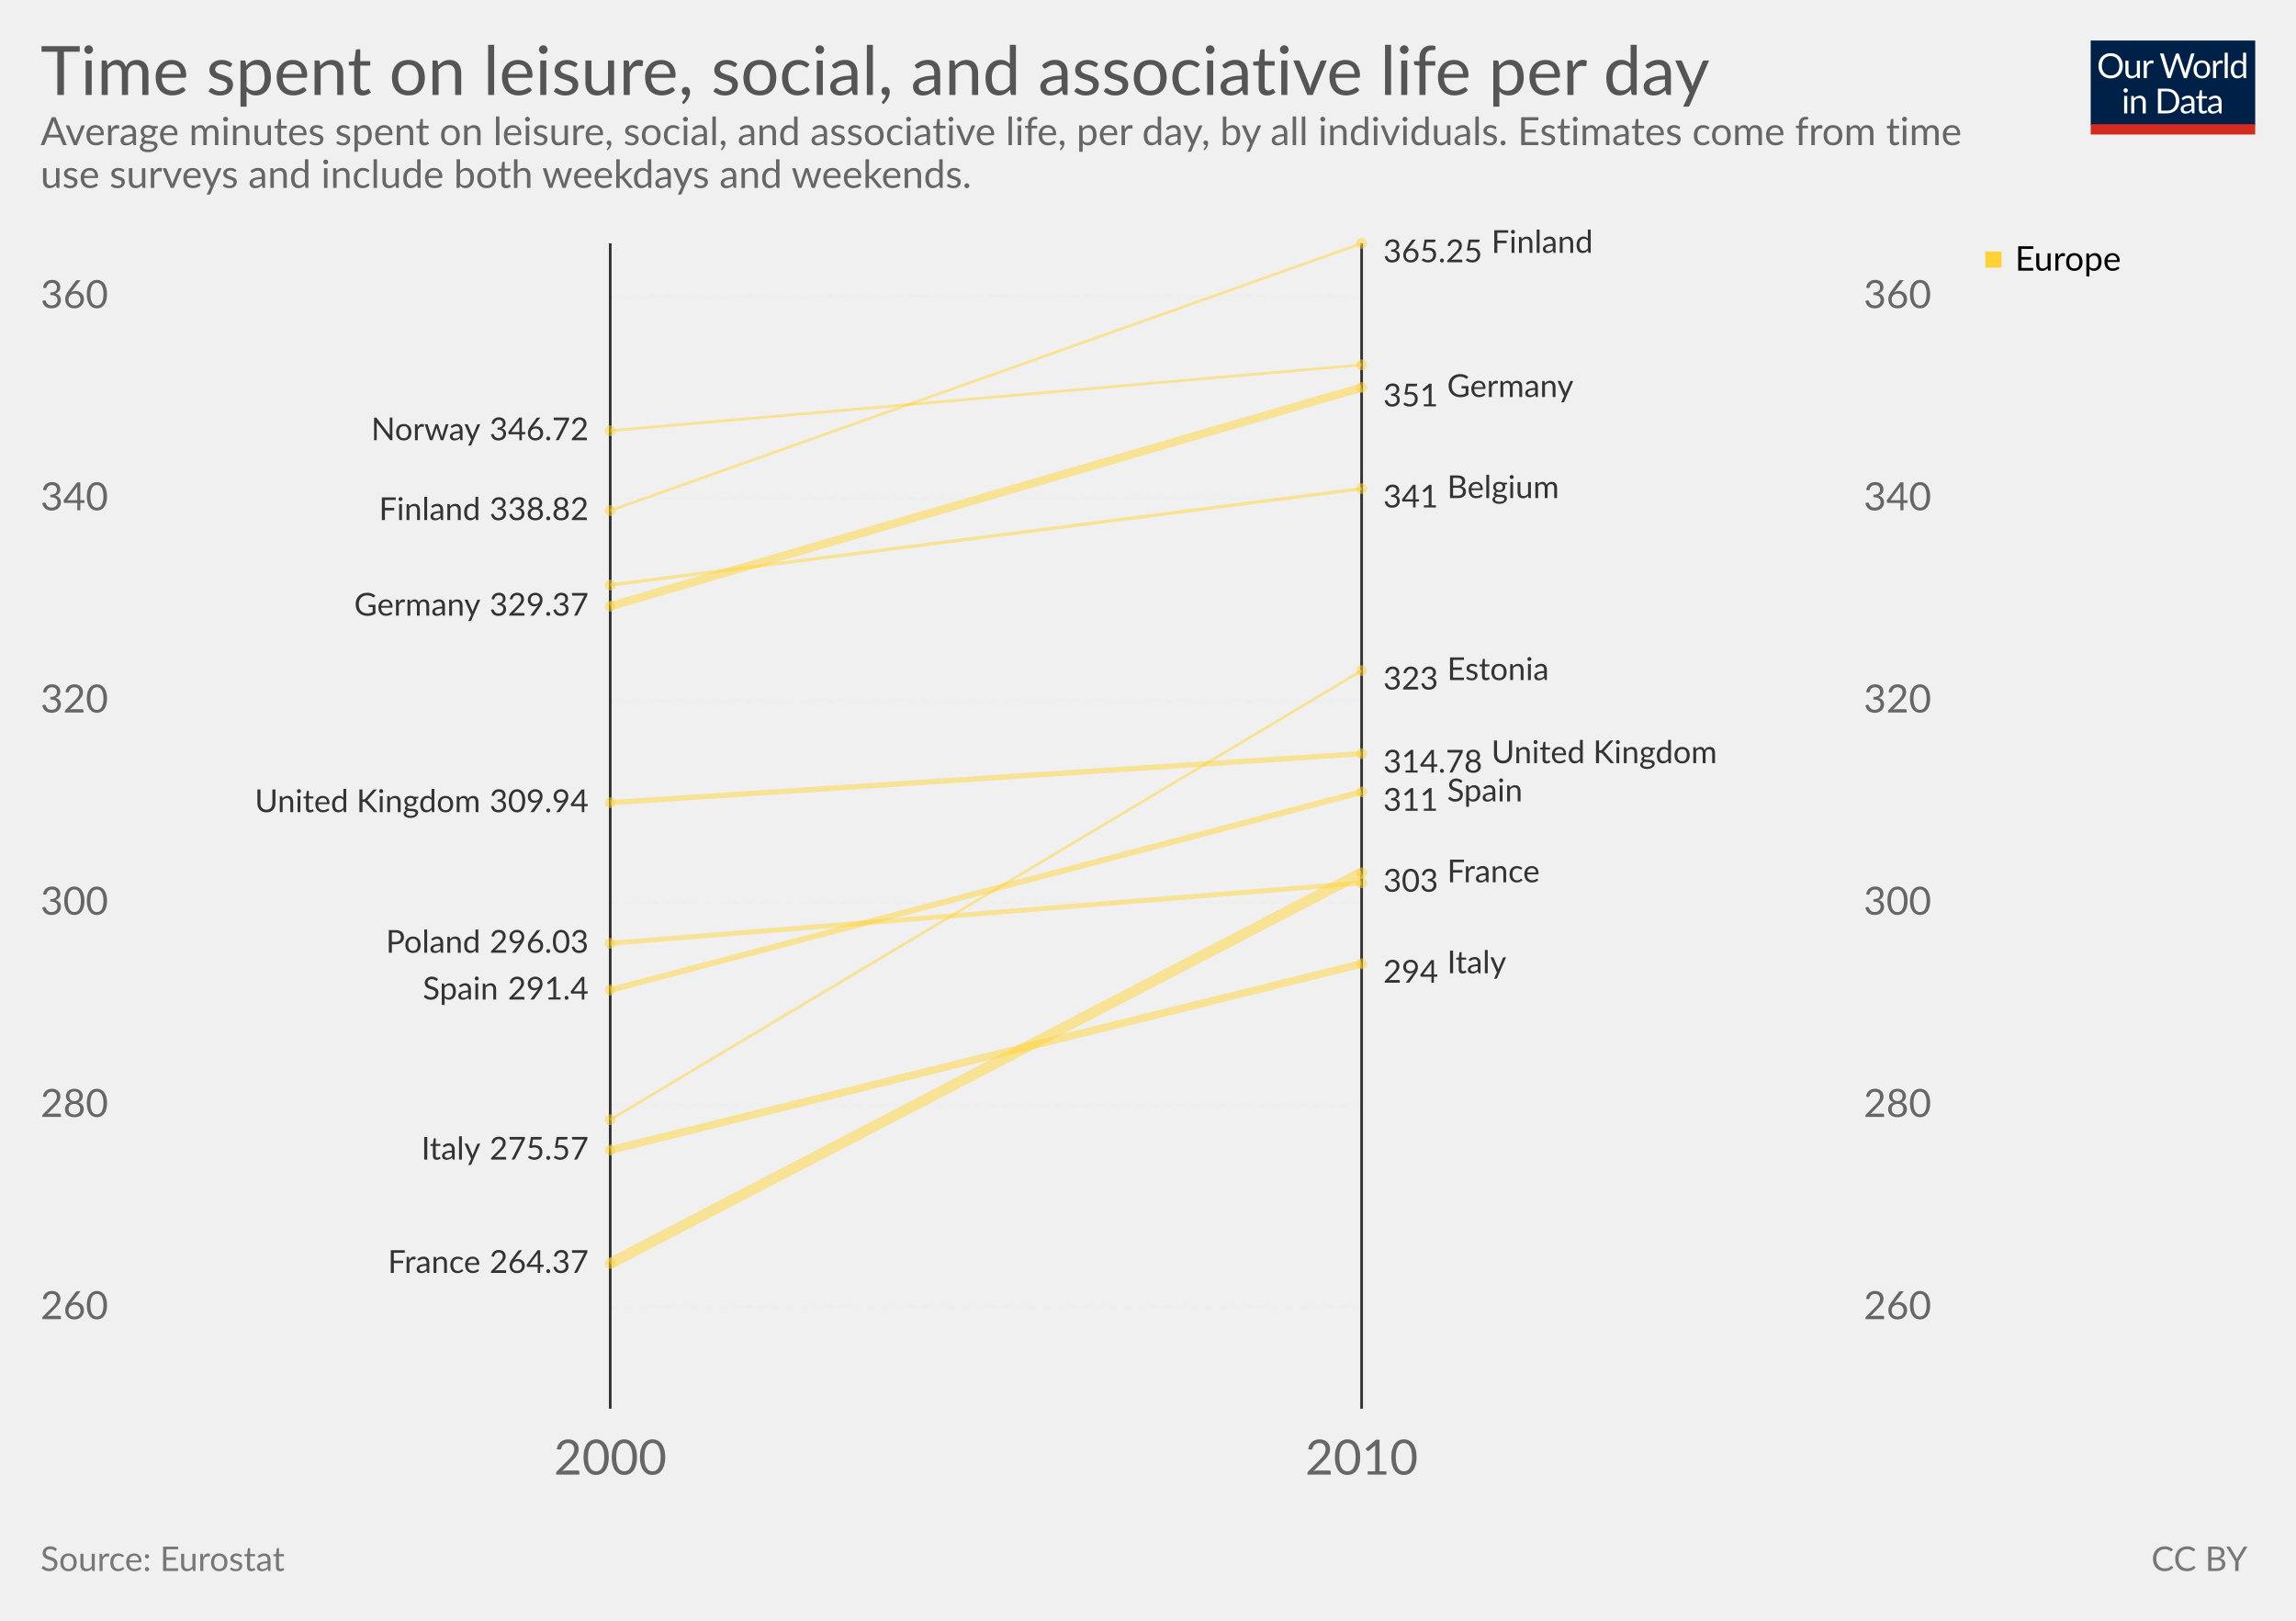
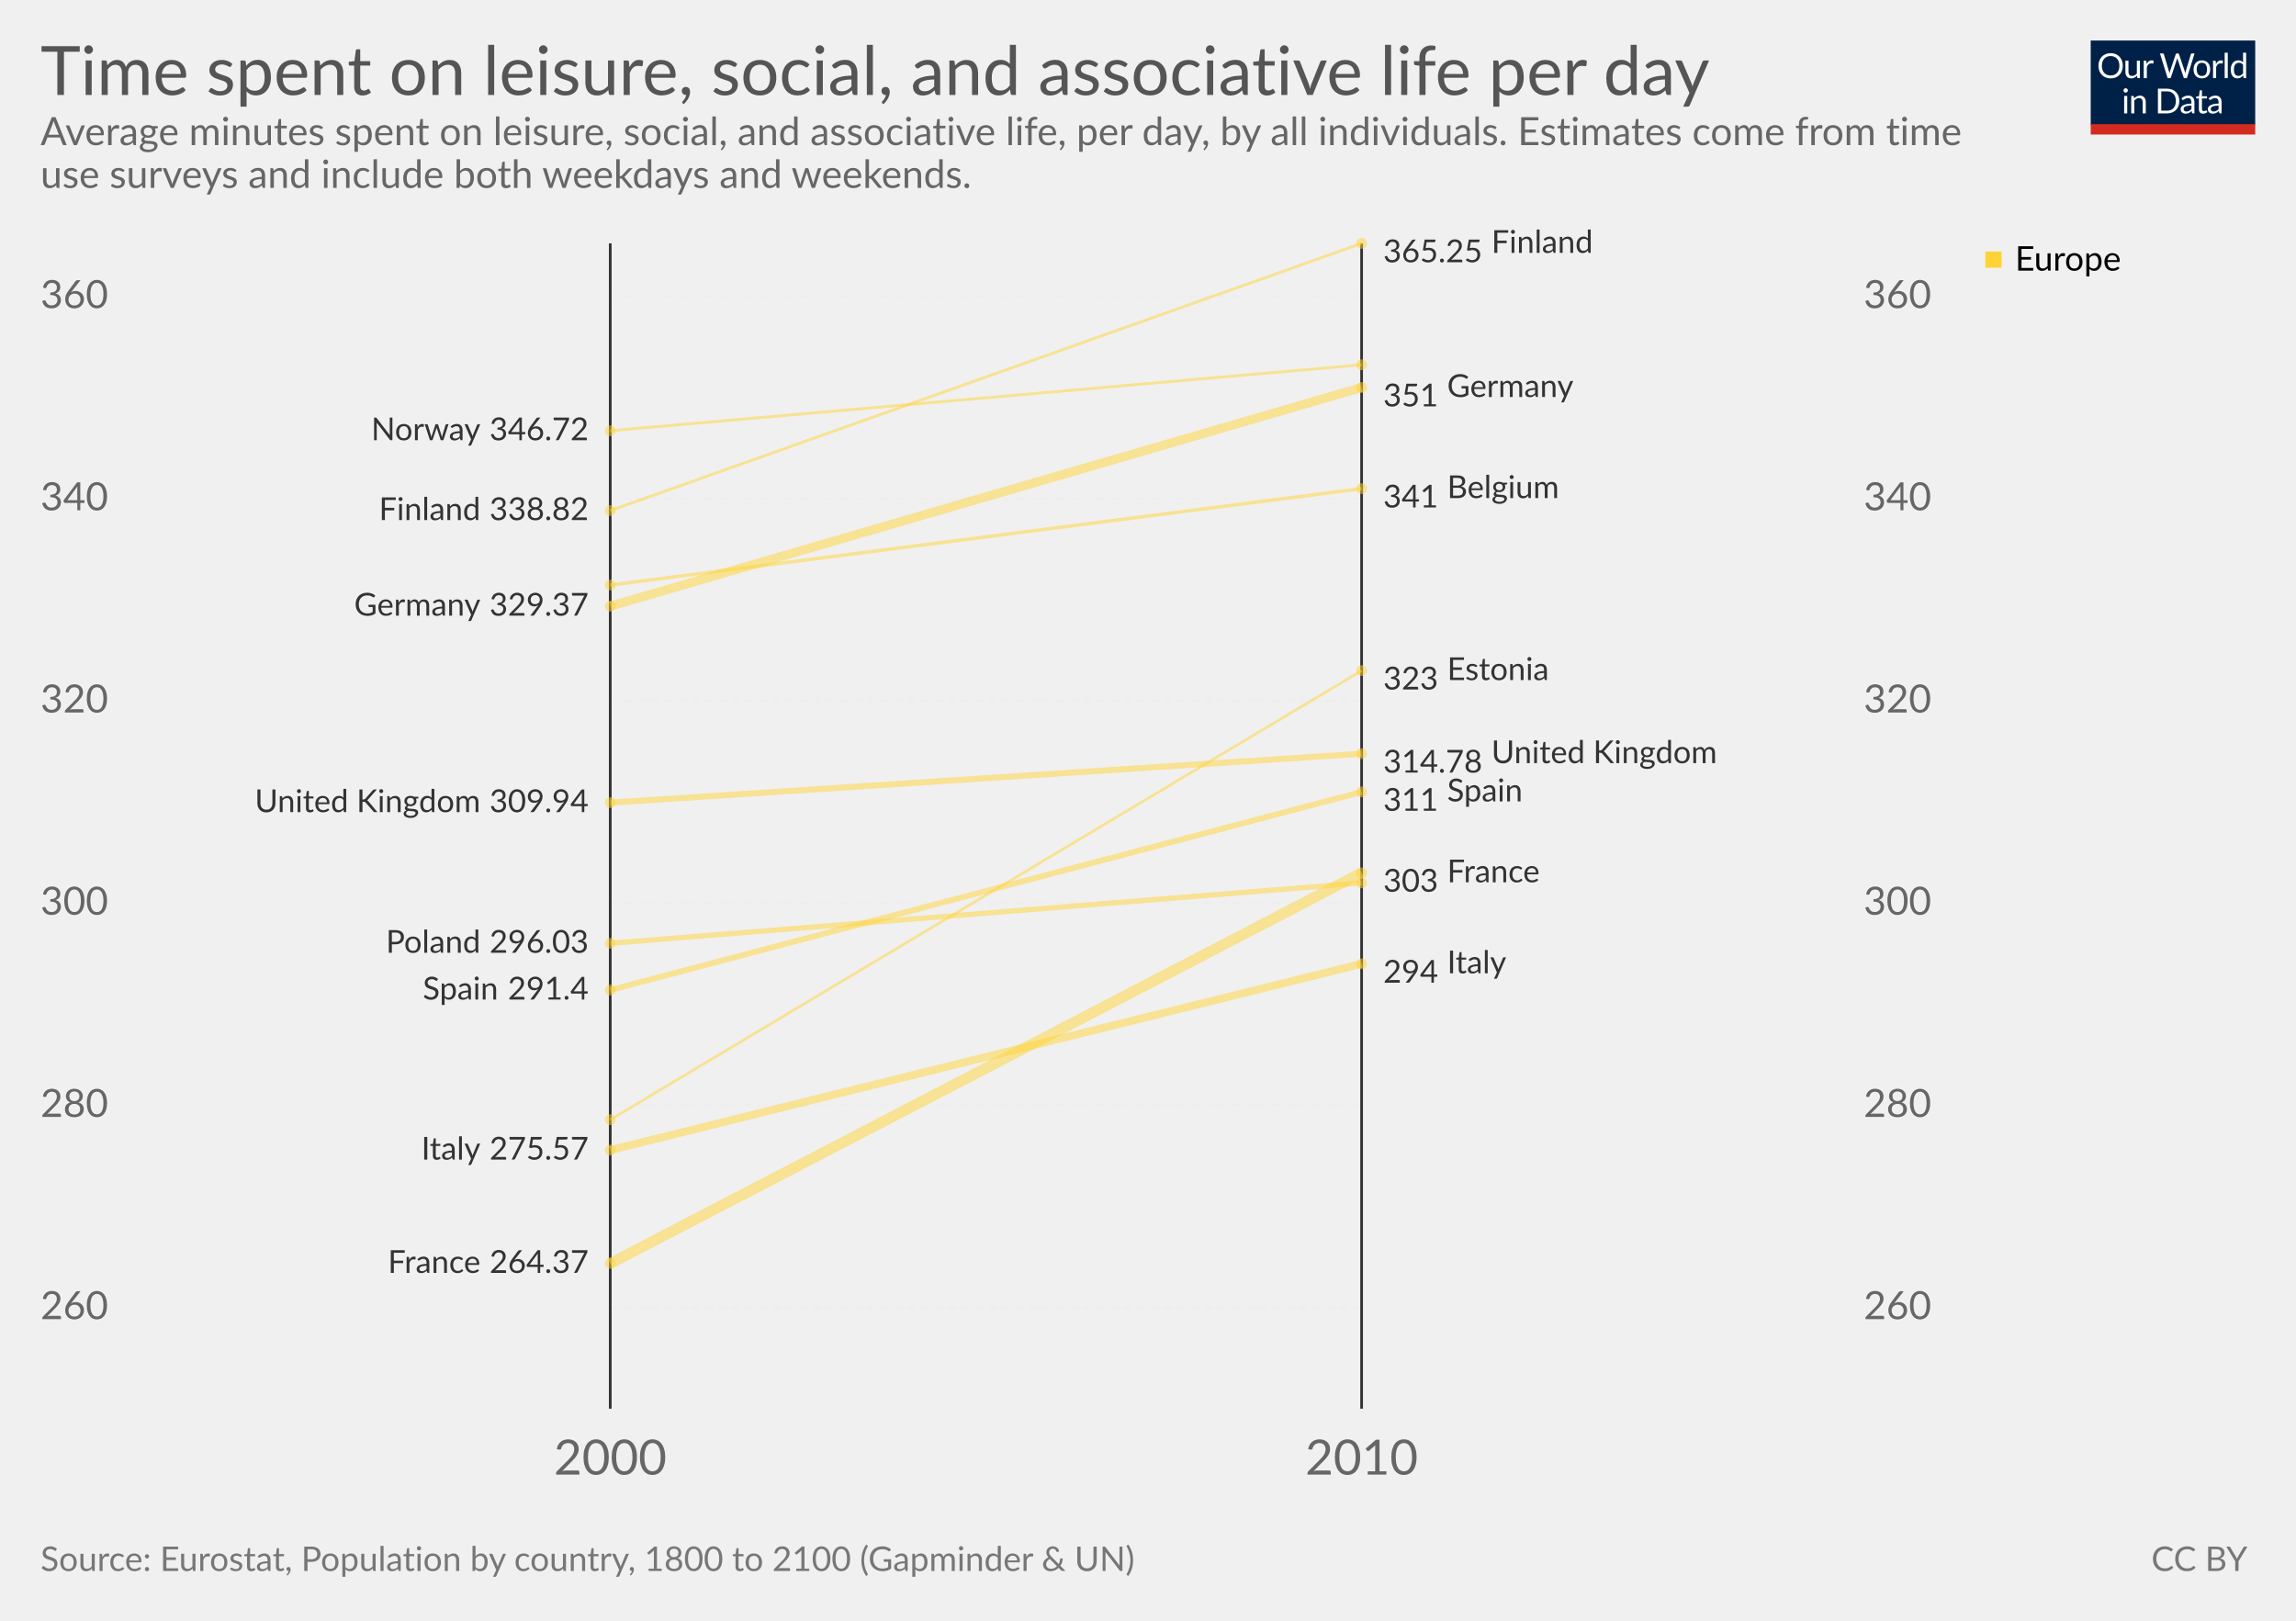
<svg xmlns="http://www.w3.org/2000/svg" version="1.1" style="font-family:Lato, 'Helvetica Neue', Helvetica, Arial, sans-serif;font-size:18px;background-color:white;text-rendering:optimizeLegibility;-webkit-font-smoothing:antialiased" width="850" height="600">
  <g class="HeaderView">
    <g transform="translate(774, 15) scale(0.29)">
      <svg width="210" height="120" viewBox="0 0 210 120" fill="none">
        <g clip-path="url(#clip0)">
          <path d="M0 0H210V107.89H0V0Z" fill="#002147" />
          <path d="M40.979 32.248C40.979 34.609 40.605 36.78 39.857 38.76C39.109 40.725 38.053 42.419 36.689 43.842C35.325 45.265 33.682 46.372 31.761 47.164C29.854 47.941 27.742 48.33 25.425 48.33C23.107 48.33 20.995 47.941 19.089 47.164C17.182 46.372 15.547 45.265 14.183 43.842C12.819 42.419 11.763 40.725 11.015 38.76C10.267 36.78 9.893 34.609 9.893 32.248C9.893 29.887 10.267 27.723 11.015 25.758C11.763 23.778 12.819 22.077 14.183 20.654C15.547 19.217 17.182 18.102 19.089 17.31C20.995 16.518 23.107 16.122 25.425 16.122C27.742 16.122 29.854 16.518 31.761 17.31C33.682 18.102 35.325 19.217 36.689 20.654C38.053 22.077 39.109 23.778 39.857 25.758C40.605 27.723 40.979 29.887 40.979 32.248ZM36.601 32.248C36.601 30.312 36.337 28.574 35.809 27.034C35.281 25.494 34.533 24.196 33.565 23.14C32.597 22.069 31.423 21.248 30.045 20.676C28.666 20.104 27.126 19.818 25.425 19.818C23.738 19.818 22.205 20.104 20.827 20.676C19.448 21.248 18.267 22.069 17.285 23.14C16.317 24.196 15.569 25.494 15.041 27.034C14.513 28.574 14.249 30.312 14.249 32.248C14.249 34.184 14.513 35.922 15.041 37.462C15.569 38.987 16.317 40.285 17.285 41.356C18.267 42.412 19.448 43.226 20.827 43.798C22.205 44.355 23.738 44.634 25.425 44.634C27.126 44.634 28.666 44.355 30.045 43.798C31.423 43.226 32.597 42.412 33.565 41.356C34.533 40.285 35.281 38.987 35.809 37.462C36.337 35.922 36.601 34.184 36.601 32.248ZM62.823 25.714V48H60.491C59.934 48 59.582 47.729 59.435 47.186L59.127 44.788C58.159 45.859 57.074 46.724 55.871 47.384C54.669 48.029 53.29 48.352 51.735 48.352C50.518 48.352 49.44 48.154 48.501 47.758C47.577 47.347 46.8 46.775 46.169 46.042C45.539 45.309 45.062 44.421 44.739 43.38C44.431 42.339 44.277 41.187 44.277 39.926V25.714H48.193V39.926C48.193 41.613 48.575 42.918 49.337 43.842C50.115 44.766 51.295 45.228 52.879 45.228C54.038 45.228 55.116 44.957 56.113 44.414C57.125 43.857 58.057 43.094 58.907 42.126V25.714H62.823ZM71.43 30.18C72.135 28.655 73 27.467 74.027 26.616C75.053 25.751 76.307 25.318 77.789 25.318C78.258 25.318 78.705 25.369 79.131 25.472C79.571 25.575 79.959 25.736 80.297 25.956L80.011 28.882C79.923 29.249 79.703 29.432 79.351 29.432C79.145 29.432 78.845 29.388 78.449 29.3C78.053 29.212 77.605 29.168 77.107 29.168C76.403 29.168 75.772 29.271 75.215 29.476C74.672 29.681 74.181 29.989 73.741 30.4C73.315 30.796 72.927 31.295 72.575 31.896C72.237 32.483 71.929 33.157 71.651 33.92V48H67.713V25.714H69.957C70.382 25.714 70.675 25.795 70.837 25.956C70.998 26.117 71.108 26.396 71.167 26.792L71.43 30.18ZM132.589 16.474L122.755 48H118.927L110.941 23.954C110.867 23.719 110.794 23.47 110.721 23.206C110.662 22.942 110.596 22.663 110.523 22.37C110.449 22.663 110.376 22.942 110.303 23.206C110.23 23.47 110.156 23.719 110.083 23.954L102.053 48H98.225L88.391 16.474H91.933C92.314 16.474 92.629 16.569 92.879 16.76C93.143 16.951 93.311 17.193 93.385 17.486L99.897 39.398C99.999 39.794 100.095 40.219 100.183 40.674C100.285 41.129 100.381 41.613 100.469 42.126C100.571 41.613 100.674 41.129 100.777 40.674C100.894 40.205 101.019 39.779 101.151 39.398L108.565 17.486C108.653 17.237 108.821 17.009 109.071 16.804C109.335 16.584 109.65 16.474 110.017 16.474H111.249C111.63 16.474 111.938 16.569 112.173 16.76C112.407 16.951 112.583 17.193 112.701 17.486L120.093 39.398C120.225 39.779 120.342 40.19 120.445 40.63C120.562 41.07 120.672 41.532 120.775 42.016C120.848 41.532 120.929 41.07 121.017 40.63C121.105 40.19 121.2 39.779 121.303 39.398L127.837 17.486C127.91 17.222 128.072 16.987 128.321 16.782C128.585 16.577 128.9 16.474 129.267 16.474H132.589ZM141.94 25.362C143.568 25.362 145.034 25.633 146.34 26.176C147.645 26.719 148.76 27.489 149.684 28.486C150.608 29.483 151.312 30.693 151.796 32.116C152.294 33.524 152.544 35.101 152.544 36.846C152.544 38.606 152.294 40.19 151.796 41.598C151.312 43.006 150.608 44.209 149.684 45.206C148.76 46.203 147.645 46.973 146.34 47.516C145.034 48.044 143.568 48.308 141.94 48.308C140.297 48.308 138.816 48.044 137.496 47.516C136.19 46.973 135.076 46.203 134.152 45.206C133.228 44.209 132.516 43.006 132.018 41.598C131.534 40.19 131.292 38.606 131.292 36.846C131.292 35.101 131.534 33.524 132.018 32.116C132.516 30.693 133.228 29.483 134.152 28.486C135.076 27.489 136.19 26.719 137.496 26.176C138.816 25.633 140.297 25.362 141.94 25.362ZM141.94 45.25C144.14 45.25 145.782 44.517 146.868 43.05C147.953 41.569 148.496 39.508 148.496 36.868C148.496 34.213 147.953 32.145 146.868 30.664C145.782 29.183 144.14 28.442 141.94 28.442C140.825 28.442 139.85 28.633 139.014 29.014C138.192 29.395 137.503 29.945 136.946 30.664C136.403 31.383 135.992 32.27 135.714 33.326C135.45 34.367 135.318 35.548 135.318 36.868C135.318 39.508 135.86 41.569 136.946 43.05C138.046 44.517 139.71 45.25 141.94 45.25ZM159.908 30.18C160.612 28.655 161.478 27.467 162.504 26.616C163.531 25.751 164.785 25.318 166.266 25.318C166.736 25.318 167.183 25.369 167.608 25.472C168.048 25.575 168.437 25.736 168.774 25.956L168.488 28.882C168.4 29.249 168.18 29.432 167.828 29.432C167.623 29.432 167.322 29.388 166.926 29.3C166.53 29.212 166.083 29.168 165.584 29.168C164.88 29.168 164.25 29.271 163.692 29.476C163.15 29.681 162.658 29.989 162.218 30.4C161.793 30.796 161.404 31.295 161.052 31.896C160.715 32.483 160.407 33.157 160.128 33.92V48H156.19V25.714H158.434C158.86 25.714 159.153 25.795 159.314 25.956C159.476 26.117 159.586 26.396 159.644 26.792L159.908 30.18ZM174.946 15.594V48H171.03V15.594H174.946ZM194.496 31.016C193.763 30.033 192.971 29.351 192.12 28.97C191.269 28.574 190.316 28.376 189.26 28.376C187.192 28.376 185.601 29.117 184.486 30.598C183.371 32.079 182.814 34.191 182.814 36.934C182.814 38.386 182.939 39.633 183.188 40.674C183.437 41.701 183.804 42.551 184.288 43.226C184.772 43.886 185.366 44.37 186.07 44.678C186.774 44.986 187.573 45.14 188.468 45.14C189.759 45.14 190.881 44.847 191.834 44.26C192.802 43.673 193.689 42.845 194.496 41.774V31.016ZM198.412 15.594V48H196.08C195.523 48 195.171 47.729 195.024 47.186L194.672 44.48C193.719 45.624 192.633 46.548 191.416 47.252C190.199 47.956 188.791 48.308 187.192 48.308C185.916 48.308 184.757 48.066 183.716 47.582C182.675 47.083 181.787 46.357 181.054 45.404C180.321 44.451 179.756 43.263 179.36 41.84C178.964 40.417 178.766 38.782 178.766 36.934C178.766 35.291 178.986 33.766 179.426 32.358C179.866 30.935 180.497 29.703 181.318 28.662C182.139 27.621 183.144 26.807 184.332 26.22C185.535 25.619 186.884 25.318 188.38 25.318C189.744 25.318 190.91 25.553 191.878 26.022C192.861 26.477 193.733 27.115 194.496 27.936V15.594H198.412ZM46.614 70.714V93H42.698V70.714H46.614ZM47.45 63.718C47.45 64.099 47.369 64.459 47.208 64.796C47.061 65.119 46.856 65.412 46.592 65.676C46.343 65.925 46.042 66.123 45.69 66.27C45.352 66.417 44.993 66.49 44.612 66.49C44.23 66.49 43.871 66.417 43.534 66.27C43.211 66.123 42.925 65.925 42.676 65.676C42.426 65.412 42.228 65.119 42.082 64.796C41.935 64.459 41.862 64.099 41.862 63.718C41.862 63.337 41.935 62.977 42.082 62.64C42.228 62.288 42.426 61.987 42.676 61.738C42.925 61.474 43.211 61.269 43.534 61.122C43.871 60.975 44.23 60.902 44.612 60.902C44.993 60.902 45.352 60.975 45.69 61.122C46.042 61.269 46.343 61.474 46.592 61.738C46.856 61.987 47.061 62.288 47.208 62.64C47.369 62.977 47.45 63.337 47.45 63.718ZM55.424 73.948C55.908 73.405 56.422 72.914 56.964 72.474C57.507 72.034 58.079 71.66 58.68 71.352C59.296 71.029 59.941 70.787 60.616 70.626C61.306 70.45 62.046 70.362 62.838 70.362C64.055 70.362 65.126 70.567 66.05 70.978C66.989 71.374 67.766 71.946 68.382 72.694C69.013 73.427 69.49 74.315 69.812 75.356C70.135 76.397 70.296 77.549 70.296 78.81V93H66.358V78.81C66.358 77.123 65.969 75.818 65.192 74.894C64.43 73.955 63.264 73.486 61.694 73.486C60.535 73.486 59.45 73.765 58.438 74.322C57.441 74.879 56.517 75.635 55.666 76.588V93H51.728V70.714H54.082C54.639 70.714 54.984 70.985 55.116 71.528L55.424 73.948ZM113.129 77.248C113.129 79.609 112.755 81.758 112.007 83.694C111.259 85.63 110.203 87.287 108.839 88.666C107.475 90.045 105.832 91.115 103.911 91.878C102.004 92.626 99.892 93 97.575 93H85.805V61.474H97.575C99.892 61.474 102.004 61.855 103.911 62.618C105.832 63.366 107.475 64.437 108.839 65.83C110.203 67.209 111.259 68.866 112.007 70.802C112.755 72.738 113.129 74.887 113.129 77.248ZM108.751 77.248C108.751 75.312 108.487 73.581 107.959 72.056C107.431 70.531 106.683 69.24 105.715 68.184C104.747 67.128 103.574 66.321 102.195 65.764C100.816 65.207 99.276 64.928 97.575 64.928H90.073V89.546H97.575C99.276 89.546 100.816 89.267 102.195 88.71C103.574 88.153 104.747 87.353 105.715 86.312C106.683 85.256 107.431 83.965 107.959 82.44C108.487 80.915 108.751 79.184 108.751 77.248ZM128.553 82.968C126.749 83.027 125.209 83.173 123.933 83.408C122.672 83.628 121.638 83.921 120.831 84.288C120.039 84.655 119.46 85.087 119.093 85.586C118.741 86.085 118.565 86.642 118.565 87.258C118.565 87.845 118.661 88.351 118.851 88.776C119.042 89.201 119.299 89.553 119.621 89.832C119.959 90.096 120.347 90.294 120.787 90.426C121.242 90.543 121.726 90.602 122.239 90.602C122.929 90.602 123.559 90.536 124.131 90.404C124.703 90.257 125.239 90.052 125.737 89.788C126.251 89.524 126.735 89.209 127.189 88.842C127.659 88.475 128.113 88.057 128.553 87.588V82.968ZM115.903 73.86C117.135 72.672 118.463 71.785 119.885 71.198C121.308 70.611 122.885 70.318 124.615 70.318C125.862 70.318 126.969 70.523 127.937 70.934C128.905 71.345 129.719 71.917 130.379 72.65C131.039 73.383 131.538 74.271 131.875 75.312C132.213 76.353 132.381 77.497 132.381 78.744V93H130.643C130.262 93 129.969 92.941 129.763 92.824C129.558 92.692 129.397 92.443 129.279 92.076L128.839 89.964C128.253 90.507 127.681 90.991 127.123 91.416C126.566 91.827 125.979 92.179 125.363 92.472C124.747 92.751 124.087 92.963 123.383 93.11C122.694 93.271 121.924 93.352 121.073 93.352C120.208 93.352 119.394 93.235 118.631 93C117.869 92.751 117.201 92.384 116.629 91.9C116.072 91.416 115.625 90.807 115.287 90.074C114.965 89.326 114.803 88.446 114.803 87.434C114.803 86.554 115.045 85.711 115.529 84.904C116.013 84.083 116.798 83.357 117.883 82.726C118.969 82.095 120.384 81.582 122.129 81.186C123.875 80.775 126.016 80.541 128.553 80.482V78.744C128.553 77.013 128.179 75.708 127.431 74.828C126.683 73.933 125.591 73.486 124.153 73.486C123.185 73.486 122.371 73.611 121.711 73.86C121.066 74.095 120.501 74.366 120.017 74.674C119.548 74.967 119.137 75.239 118.785 75.488C118.448 75.723 118.111 75.84 117.773 75.84C117.509 75.84 117.282 75.774 117.091 75.642C116.901 75.495 116.739 75.319 116.607 75.114L115.903 73.86ZM143.568 93.352C141.808 93.352 140.451 92.861 139.498 91.878C138.559 90.895 138.09 89.48 138.09 87.632V73.992H135.406C135.171 73.992 134.973 73.926 134.812 73.794C134.65 73.647 134.57 73.427 134.57 73.134V71.572L138.222 71.11L139.124 64.224C139.168 64.004 139.263 63.828 139.41 63.696C139.571 63.549 139.776 63.476 140.026 63.476H142.006V71.154H148.452V73.992H142.006V87.368C142.006 88.307 142.233 89.003 142.688 89.458C143.142 89.913 143.729 90.14 144.448 90.14C144.858 90.14 145.21 90.089 145.504 89.986C145.812 89.869 146.076 89.744 146.296 89.612C146.516 89.48 146.699 89.363 146.846 89.26C147.007 89.143 147.146 89.084 147.264 89.084C147.469 89.084 147.652 89.209 147.814 89.458L148.958 91.328C148.283 91.959 147.469 92.457 146.516 92.824C145.562 93.176 144.58 93.352 143.568 93.352ZM163.253 82.968C161.449 83.027 159.909 83.173 158.633 83.408C157.372 83.628 156.338 83.921 155.531 84.288C154.739 84.655 154.16 85.087 153.793 85.586C153.441 86.085 153.265 86.642 153.265 87.258C153.265 87.845 153.36 88.351 153.551 88.776C153.742 89.201 153.998 89.553 154.321 89.832C154.658 90.096 155.047 90.294 155.487 90.426C155.942 90.543 156.426 90.602 156.939 90.602C157.628 90.602 158.259 90.536 158.831 90.404C159.403 90.257 159.938 90.052 160.437 89.788C160.95 89.524 161.434 89.209 161.889 88.842C162.358 88.475 162.813 88.057 163.253 87.588V82.968ZM150.603 73.86C151.835 72.672 153.162 71.785 154.585 71.198C156.008 70.611 157.584 70.318 159.315 70.318C160.562 70.318 161.669 70.523 162.637 70.934C163.605 71.345 164.419 71.917 165.079 72.65C165.739 73.383 166.238 74.271 166.575 75.312C166.912 76.353 167.081 77.497 167.081 78.744V93H165.343C164.962 93 164.668 92.941 164.463 92.824C164.258 92.692 164.096 92.443 163.979 92.076L163.539 89.964C162.952 90.507 162.38 90.991 161.823 91.416C161.266 91.827 160.679 92.179 160.063 92.472C159.447 92.751 158.787 92.963 158.083 93.11C157.394 93.271 156.624 93.352 155.773 93.352C154.908 93.352 154.094 93.235 153.331 93C152.568 92.751 151.901 92.384 151.329 91.9C150.772 91.416 150.324 90.807 149.987 90.074C149.664 89.326 149.503 88.446 149.503 87.434C149.503 86.554 149.745 85.711 150.229 84.904C150.713 84.083 151.498 83.357 152.583 82.726C153.668 82.095 155.084 81.582 156.829 81.186C158.574 80.775 160.716 80.541 163.253 80.482V78.744C163.253 77.013 162.879 75.708 162.131 74.828C161.383 73.933 160.29 73.486 158.853 73.486C157.885 73.486 157.071 73.611 156.411 73.86C155.766 74.095 155.201 74.366 154.717 74.674C154.248 74.967 153.837 75.239 153.485 75.488C153.148 75.723 152.81 75.84 152.473 75.84C152.209 75.84 151.982 75.774 151.791 75.642C151.6 75.495 151.439 75.319 151.307 75.114L150.603 73.86Z" fill="white" />
          <rect y="106.789" width="210" height="13.211" fill="#D42B21" />
        </g>
        <defs>
          <clipPath id="clip0">
            <rect width="210" height="120" fill="white" />
          </clipPath>
        </defs>
      </svg>
    </g>
    <a href="https://ourworldindata.org/grapher/time-spent-on-leisure-social-and-associative-life-per-day" target="_blank">
      <text font-size="25.20" x="15.0" y="35.2" fill="#555">
        <tspan x="15" y="35.16">Time spent on leisure, social, and associative life per day</tspan>
      </text>
    </a>
    <text font-size="14.40" x="15.0" y="53.7" fill="#666">
      <tspan x="15" y="53.72">Average minutes spent on leisure, social, and associative life, per day, by all individuals. Estimates come from time</tspan>
      <tspan x="15" y="69.56">use surveys and include both weekdays and weekends.</tspan>
    </text>
  </g>
  <g>
    <g class="LabelledSlopes">
-       <rect x="15" y="90.1" width="700" height="481.4" fill="rgba(0,0,0,0)" opacity="0" />
+       <rect x="15" y="90.1" width="700" height="481.4" fill="rgba(255,255,255,0)" opacity="0" />
      <g class="gridlines">
        <line x1="225.916" y1="484.07" x2="504.084" y2="484.07" stroke="#eee" stroke-dasharray="3,2" />
        <line x1="225.916" y1="409.209" x2="504.084" y2="409.209" stroke="#eee" stroke-dasharray="3,2" />
        <line x1="225.916" y1="334.348" x2="504.084" y2="334.348" stroke="#eee" stroke-dasharray="3,2" />
        <line x1="225.916" y1="259.487" x2="504.084" y2="259.487" stroke="#eee" stroke-dasharray="3,2" />
        <line x1="225.916" y1="184.626" x2="504.084" y2="184.626" stroke="#eee" stroke-dasharray="3,2" />
        <line x1="225.916" y1="109.765" x2="504.084" y2="109.765" stroke="#eee" stroke-dasharray="3,2" />
      </g>
      <g class="axis" font-size="0.8em">
        <text x="15" y="484.07" fill="#666" dominant-baseline="middle" text-anchor="start">260</text>
        <text x="15" y="409.209" fill="#666" dominant-baseline="middle" text-anchor="start">280</text>
        <text x="15" y="334.348" fill="#666" dominant-baseline="middle" text-anchor="start">300</text>
        <text x="15" y="259.487" fill="#666" dominant-baseline="middle" text-anchor="start">320</text>
        <text x="15" y="184.626" fill="#666" dominant-baseline="middle" text-anchor="start">340</text>
        <text x="15" y="109.765" fill="#666" dominant-baseline="middle" text-anchor="start">360</text>
      </g>
      <g class="axis" font-size="0.8em">
        <text x="715" y="484.07" fill="#666" dominant-baseline="middle" text-anchor="end">260</text>
        <text x="715" y="409.209" fill="#666" dominant-baseline="middle" text-anchor="end">280</text>
        <text x="715" y="334.348" fill="#666" dominant-baseline="middle" text-anchor="end">300</text>
        <text x="715" y="259.487" fill="#666" dominant-baseline="middle" text-anchor="end">320</text>
        <text x="715" y="184.626" fill="#666" dominant-baseline="middle" text-anchor="end">340</text>
        <text x="715" y="109.765" fill="#666" dominant-baseline="middle" text-anchor="end">360</text>
      </g>
      <line x1="225.916" y1="521.5" x2="225.916" y2="90.1" stroke="#333" />
      <line x1="504.084" y1="521.5" x2="504.084" y2="90.1" stroke="#333" />
      <text x="225.916" y="545.9" text-anchor="middle" fill="#666" font-size="18">2000</text>
      <text x="504.084" y="545.9" text-anchor="middle" fill="#666" font-size="18">2010</text>
      <g class="slopes">
        <g class="slope">
          <circle cx="225.916" cy="414.522" r="2" fill="#ffd336" opacity="0.5" />
          <line x1="225.916" y1="414.522" x2="504.084" y2="248.257" stroke="#ffd336" stroke-width="1" opacity="0.5" />
          <circle cx="504.084" cy="248.257" r="2" fill="#ffd336" opacity="0.5" />
          <text x="512.084" y="251.767" dominant-baseline="middle" font-size="11.7" fill="#333">323</text>
          <text font-size="11.70" x="535.7" y="251.8" fill="#333">
            <tspan x="535.74" y="251.767">Estonia</tspan>
          </text>
        </g>
        <g class="slope">
+           <text font-size="11.70" x="177.9" y="163.0" text-anchor="end" fill="#333">
+             <tspan x="177.88" y="162.973">Norway</tspan>
+           </text>
+           <text x="217.916" y="162.973" text-anchor="end" font-size="11.7" fill="#333">346.72</text>
+           <circle cx="225.916" cy="159.463" r="2" fill="#ffd336" opacity="0.5" />
+           <line x1="225.916" y1="159.463" x2="504.084" y2="135.048" stroke="#ffd336" stroke-width="1.055" opacity="0.5" />
+           <circle cx="504.084" cy="135.048" r="2" fill="#ffd336" opacity="0.5" />
+         </g>
+         <g class="slope">
          <text font-size="11.70" x="177.9" y="192.5" text-anchor="end" fill="#333">
            <tspan x="177.88" y="192.539">Finland</tspan>
          </text>
          <text x="217.916" y="192.539" text-anchor="end" font-size="11.7" fill="#333">338.82</text>
          <circle cx="225.916" cy="189.029" r="2" fill="#ffd336" opacity="0.5" />
-           <line x1="225.916" y1="189.029" x2="504.084" y2="90.1" stroke="#ffd336" stroke-width="1.009" opacity="0.5" />
+           <line x1="225.916" y1="189.029" x2="504.084" y2="90.1" stroke="#ffd336" stroke-width="1.067" opacity="0.5" />
          <circle cx="504.084" cy="90.1" r="2" fill="#ffd336" opacity="0.5" />
          <text x="512.084" y="93.61" dominant-baseline="middle" font-size="11.7" fill="#333">365.25</text>
          <text font-size="11.70" x="552.1" y="93.6" fill="#333">
            <tspan x="552.12" y="93.61">Finland</tspan>
          </text>
        </g>
        <g class="slope">
-           <text font-size="11.70" x="177.9" y="163.0" text-anchor="end" fill="#333">
-             <tspan x="177.88" y="162.973">Norway</tspan>
-           </text>
-           <text x="217.916" y="162.973" text-anchor="end" font-size="11.7" fill="#333">346.72</text>
-           <circle cx="225.916" cy="159.463" r="2" fill="#ffd336" opacity="0.5" />
-           <line x1="225.916" y1="159.463" x2="504.084" y2="135.048" stroke="#ffd336" stroke-width="1.024" opacity="0.5" />
-           <circle cx="504.084" cy="135.048" r="2" fill="#ffd336" opacity="0.5" />
-         </g>
-         <g class="slope">
          <circle cx="225.916" cy="216.59" r="2" fill="#ffd336" opacity="0.5" />
-           <line x1="225.916" y1="216.59" x2="504.084" y2="180.883" stroke="#ffd336" stroke-width="1.236" opacity="0.5" />
+           <line x1="225.916" y1="216.59" x2="504.084" y2="180.883" stroke="#ffd336" stroke-width="1.29" opacity="0.5" />
          <circle cx="504.084" cy="180.883" r="2" fill="#ffd336" opacity="0.5" />
          <text x="512.084" y="184.393" dominant-baseline="middle" font-size="11.7" fill="#333">341</text>
          <text font-size="11.70" x="535.7" y="184.4" fill="#333">
            <tspan x="535.74" y="184.393">Belgium</tspan>
          </text>
        </g>
        <g class="slope">
          <text font-size="11.70" x="177.9" y="352.7" text-anchor="end" fill="#333">
            <tspan x="177.88" y="352.725">Poland</tspan>
          </text>
          <text x="217.916" y="352.725" text-anchor="end" font-size="11.7" fill="#333">296.03</text>
          <circle cx="225.916" cy="349.215" r="2" fill="#ffd336" opacity="0.5" />
-           <line x1="225.916" y1="349.215" x2="504.084" y2="326.861" stroke="#ffd336" stroke-width="1.804" opacity="0.5" />
+           <line x1="225.916" y1="349.215" x2="504.084" y2="326.861" stroke="#ffd336" stroke-width="1.948" opacity="0.5" />
          <circle cx="504.084" cy="326.861" r="2" fill="#ffd336" opacity="0.5" />
+         </g>
+         <g class="slope">
+           <text font-size="11.70" x="184.4" y="370.0" text-anchor="end" fill="#333">
+             <tspan x="184.432" y="370.03">Spain</tspan>
+           </text>
+           <text x="217.916" y="370.03" text-anchor="end" font-size="11.7" fill="#333">291.4</text>
+           <circle cx="225.916" cy="366.52" r="2" fill="#ffd336" opacity="0.5" />
+           <line x1="225.916" y1="366.52" x2="504.084" y2="293.174" stroke="#ffd336" stroke-width="2.159" opacity="0.5" />
+           <circle cx="504.084" cy="293.174" r="2" fill="#ffd336" opacity="0.5" />
+           <text x="512.084" y="296.684" dominant-baseline="middle" font-size="11.7" fill="#333">311</text>
+           <text font-size="11.70" x="535.7" y="296.7" fill="#333">
+             <tspan x="535.74" y="296.684">Spain</tspan>
+           </text>
        </g>
        <g class="slope">
          <text font-size="11.70" x="177.9" y="300.7" text-anchor="end" fill="#333">
            <tspan x="177.88" y="300.662">United Kingdom</tspan>
          </text>
          <text x="217.916" y="300.662" text-anchor="end" font-size="11.7" fill="#333">309.94</text>
          <circle cx="225.916" cy="297.152" r="2" fill="#ffd336" opacity="0.5" />
-           <line x1="225.916" y1="297.152" x2="504.084" y2="279.02" stroke="#ffd336" stroke-width="1.975" opacity="0.5" />
+           <line x1="225.916" y1="297.152" x2="504.084" y2="279.02" stroke="#ffd336" stroke-width="2.24" opacity="0.5" />
          <circle cx="504.084" cy="279.02" r="2" fill="#ffd336" opacity="0.5" />
          <text x="512.084" y="282.53" dominant-baseline="middle" font-size="11.7" fill="#333">314.78</text>
          <text font-size="11.70" x="552.1" y="282.5" fill="#333">
            <tspan x="552.12" y="282.53">United Kingdom</tspan>
-           </text>
-         </g>
-         <g class="slope">
-           <text font-size="11.70" x="184.4" y="370.0" text-anchor="end" fill="#333">
-             <tspan x="184.432" y="370.03">Spain</tspan>
-           </text>
-           <text x="217.916" y="370.03" text-anchor="end" font-size="11.7" fill="#333">291.4</text>
-           <circle cx="225.916" cy="366.52" r="2" fill="#ffd336" opacity="0.5" />
-           <line x1="225.916" y1="366.52" x2="504.084" y2="293.174" stroke="#ffd336" stroke-width="2.197" opacity="0.5" />
-           <circle cx="504.084" cy="293.174" r="2" fill="#ffd336" opacity="0.5" />
-           <text x="512.084" y="296.684" dominant-baseline="middle" font-size="11.7" fill="#333">311</text>
-           <text font-size="11.70" x="535.7" y="296.7" fill="#333">
-             <tspan x="535.74" y="296.684">Spain</tspan>
          </text>
        </g>
        <g class="slope">
          <text font-size="11.70" x="177.9" y="429.3" text-anchor="end" fill="#333">
            <tspan x="177.88" y="429.285">Italy</tspan>
          </text>
          <text x="217.916" y="429.285" text-anchor="end" font-size="11.7" fill="#333">275.57</text>
          <circle cx="225.916" cy="425.775" r="2" fill="#ffd336" opacity="0.5" />
-           <line x1="225.916" y1="425.775" x2="504.084" y2="356.806" stroke="#ffd336" stroke-width="2.84" opacity="0.5" />
+           <line x1="225.916" y1="425.775" x2="504.084" y2="356.806" stroke="#ffd336" stroke-width="2.911" opacity="0.5" />
          <circle cx="504.084" cy="356.806" r="2" fill="#ffd336" opacity="0.5" />
          <text x="512.084" y="360.316" dominant-baseline="middle" font-size="11.7" fill="#333">294</text>
          <text font-size="11.70" x="535.7" y="360.3" fill="#333">
            <tspan x="535.74" y="360.316">Italy</tspan>
          </text>
        </g>
        <g class="slope">
          <text font-size="11.70" x="177.9" y="227.9" text-anchor="end" fill="#333">
            <tspan x="177.88" y="227.915">Germany</tspan>
          </text>
          <text x="217.916" y="227.915" text-anchor="end" font-size="11.7" fill="#333">329.37</text>
          <circle cx="225.916" cy="224.405" r="2" fill="#ffd336" opacity="0.5" />
-           <line x1="225.916" y1="224.405" x2="504.084" y2="143.452" stroke="#ffd336" stroke-width="3.082" opacity="0.5" />
+           <line x1="225.916" y1="224.405" x2="504.084" y2="143.452" stroke="#ffd336" stroke-width="3.331" opacity="0.5" />
          <circle cx="504.084" cy="143.452" r="2" fill="#ffd336" opacity="0.5" />
          <text x="512.084" y="146.962" dominant-baseline="middle" font-size="11.7" fill="#333">351</text>
          <text font-size="11.70" x="535.7" y="147.0" fill="#333">
            <tspan x="535.74" y="146.962">Germany</tspan>
          </text>
        </g>
        <g class="slope">
          <text font-size="11.70" x="177.9" y="471.2" text-anchor="end" fill="#333">
            <tspan x="177.88" y="471.233">France</tspan>
          </text>
          <text x="217.916" y="471.233" text-anchor="end" font-size="11.7" fill="#333">264.37</text>
          <circle cx="225.916" cy="467.723" r="2" fill="#ffd336" opacity="0.5" />
          <line x1="225.916" y1="467.723" x2="504.084" y2="323.118" stroke="#ffd336" stroke-width="4" opacity="0.5" />
          <circle cx="504.084" cy="323.118" r="2" fill="#ffd336" opacity="0.5" />
          <text x="512.084" y="326.628" dominant-baseline="middle" font-size="11.7" fill="#333">303</text>
          <text font-size="11.70" x="535.7" y="326.6" fill="#333">
            <tspan x="535.74" y="326.628">France</tspan>
          </text>
        </g>
      </g>
    </g>
    <g class="ScatterColorLegend clickable" style="cursor:pointer">
      <g class="legendMark">
        <rect x="735" y="87.6" width="51.824" height="17.6" fill="#fff" opacity="0" />,<rect x="735" y="93.1" width="6" height="6" fill="#ffd336" />,<text font-size="12.60" x="746.0" y="100.2">
          <tspan x="746" y="100.18">Europe</tspan>
        </text>
      </g>
    </g>
  </g>
  <g class="SourcesFooter" style="fill:#777">
    <g class="clickable" style="fill:#777">
      <text font-size="12.60" x="15.0" y="581.6">
-         <tspan x="15" y="581.58">Source: Eurostat</tspan>
+         <tspan x="15" y="581.58">Source: Eurostat, Population by country, 1800 to 2100 (Gapminder &amp; UN)</tspan>
      </text>
    </g>
    <text font-size="12.60" x="796.4" y="581.6">
      <tspan x="796.444" y="581.58">
        <a style="fill: #777;" class="cclogo" href="http://creativecommons.org/licenses/by/4.0/deed.en_US" target="_blank">CC BY</a>
      </tspan>
    </text>
  </g>
</svg>
